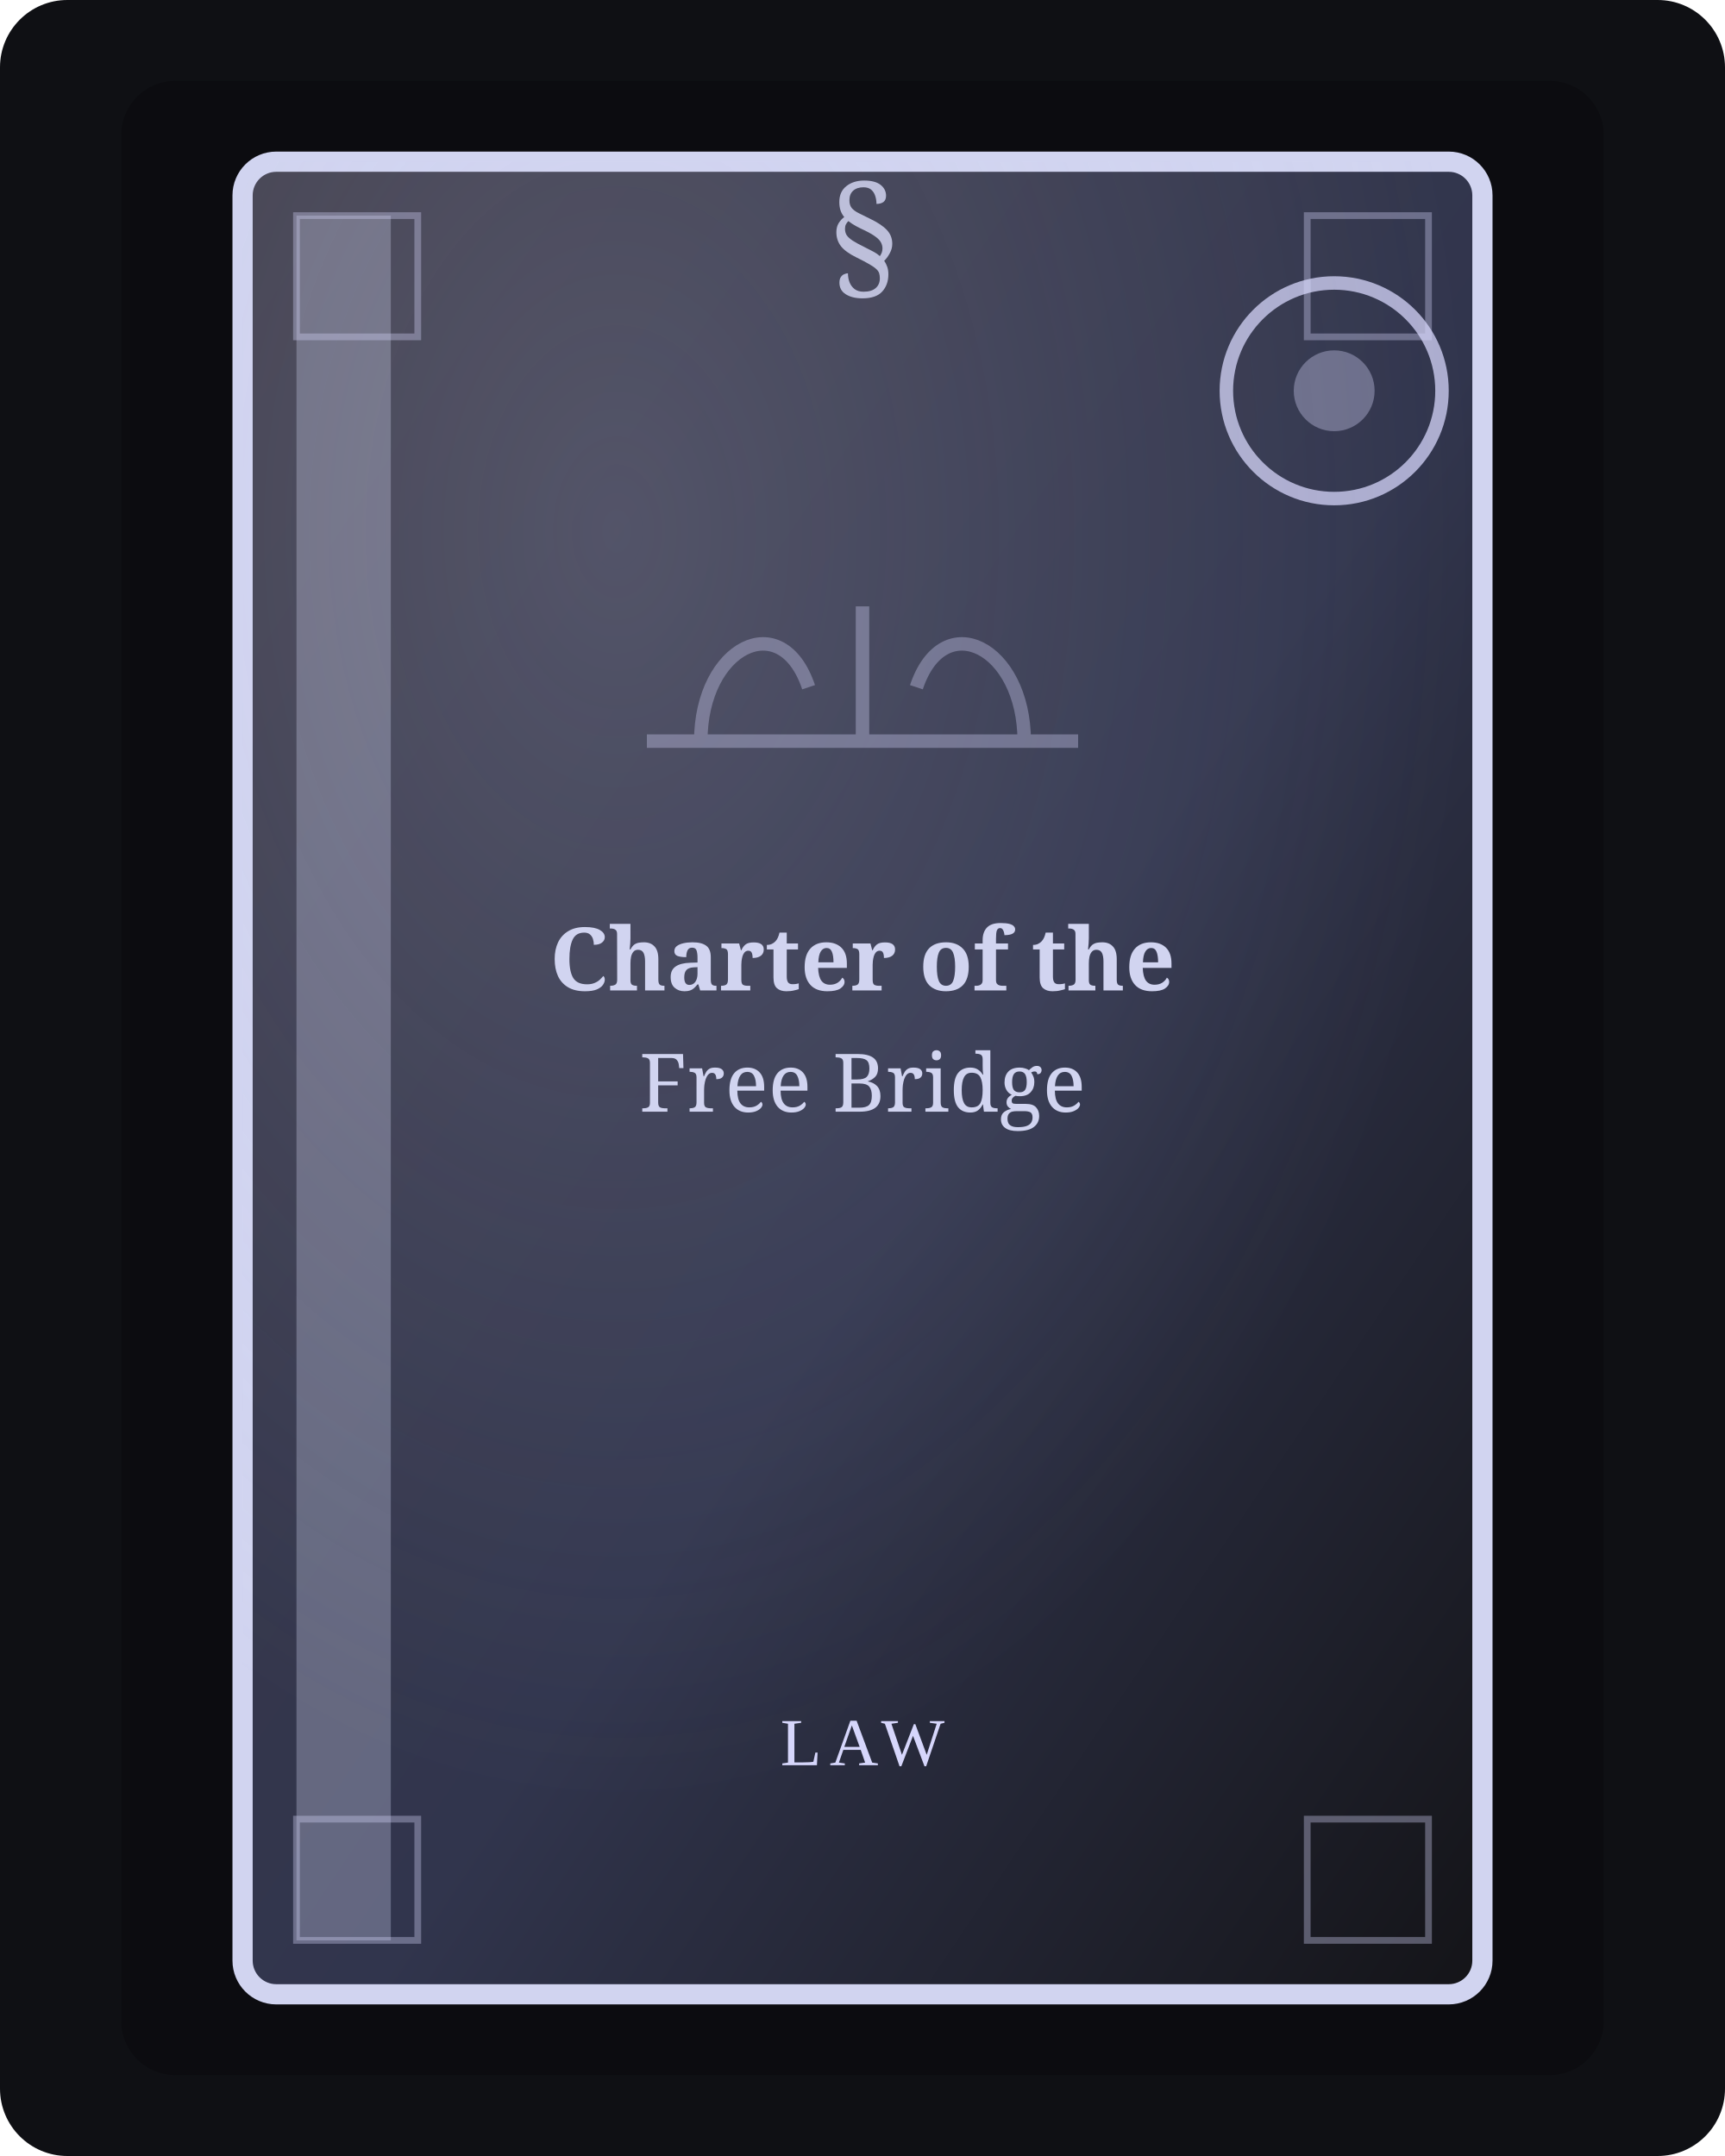
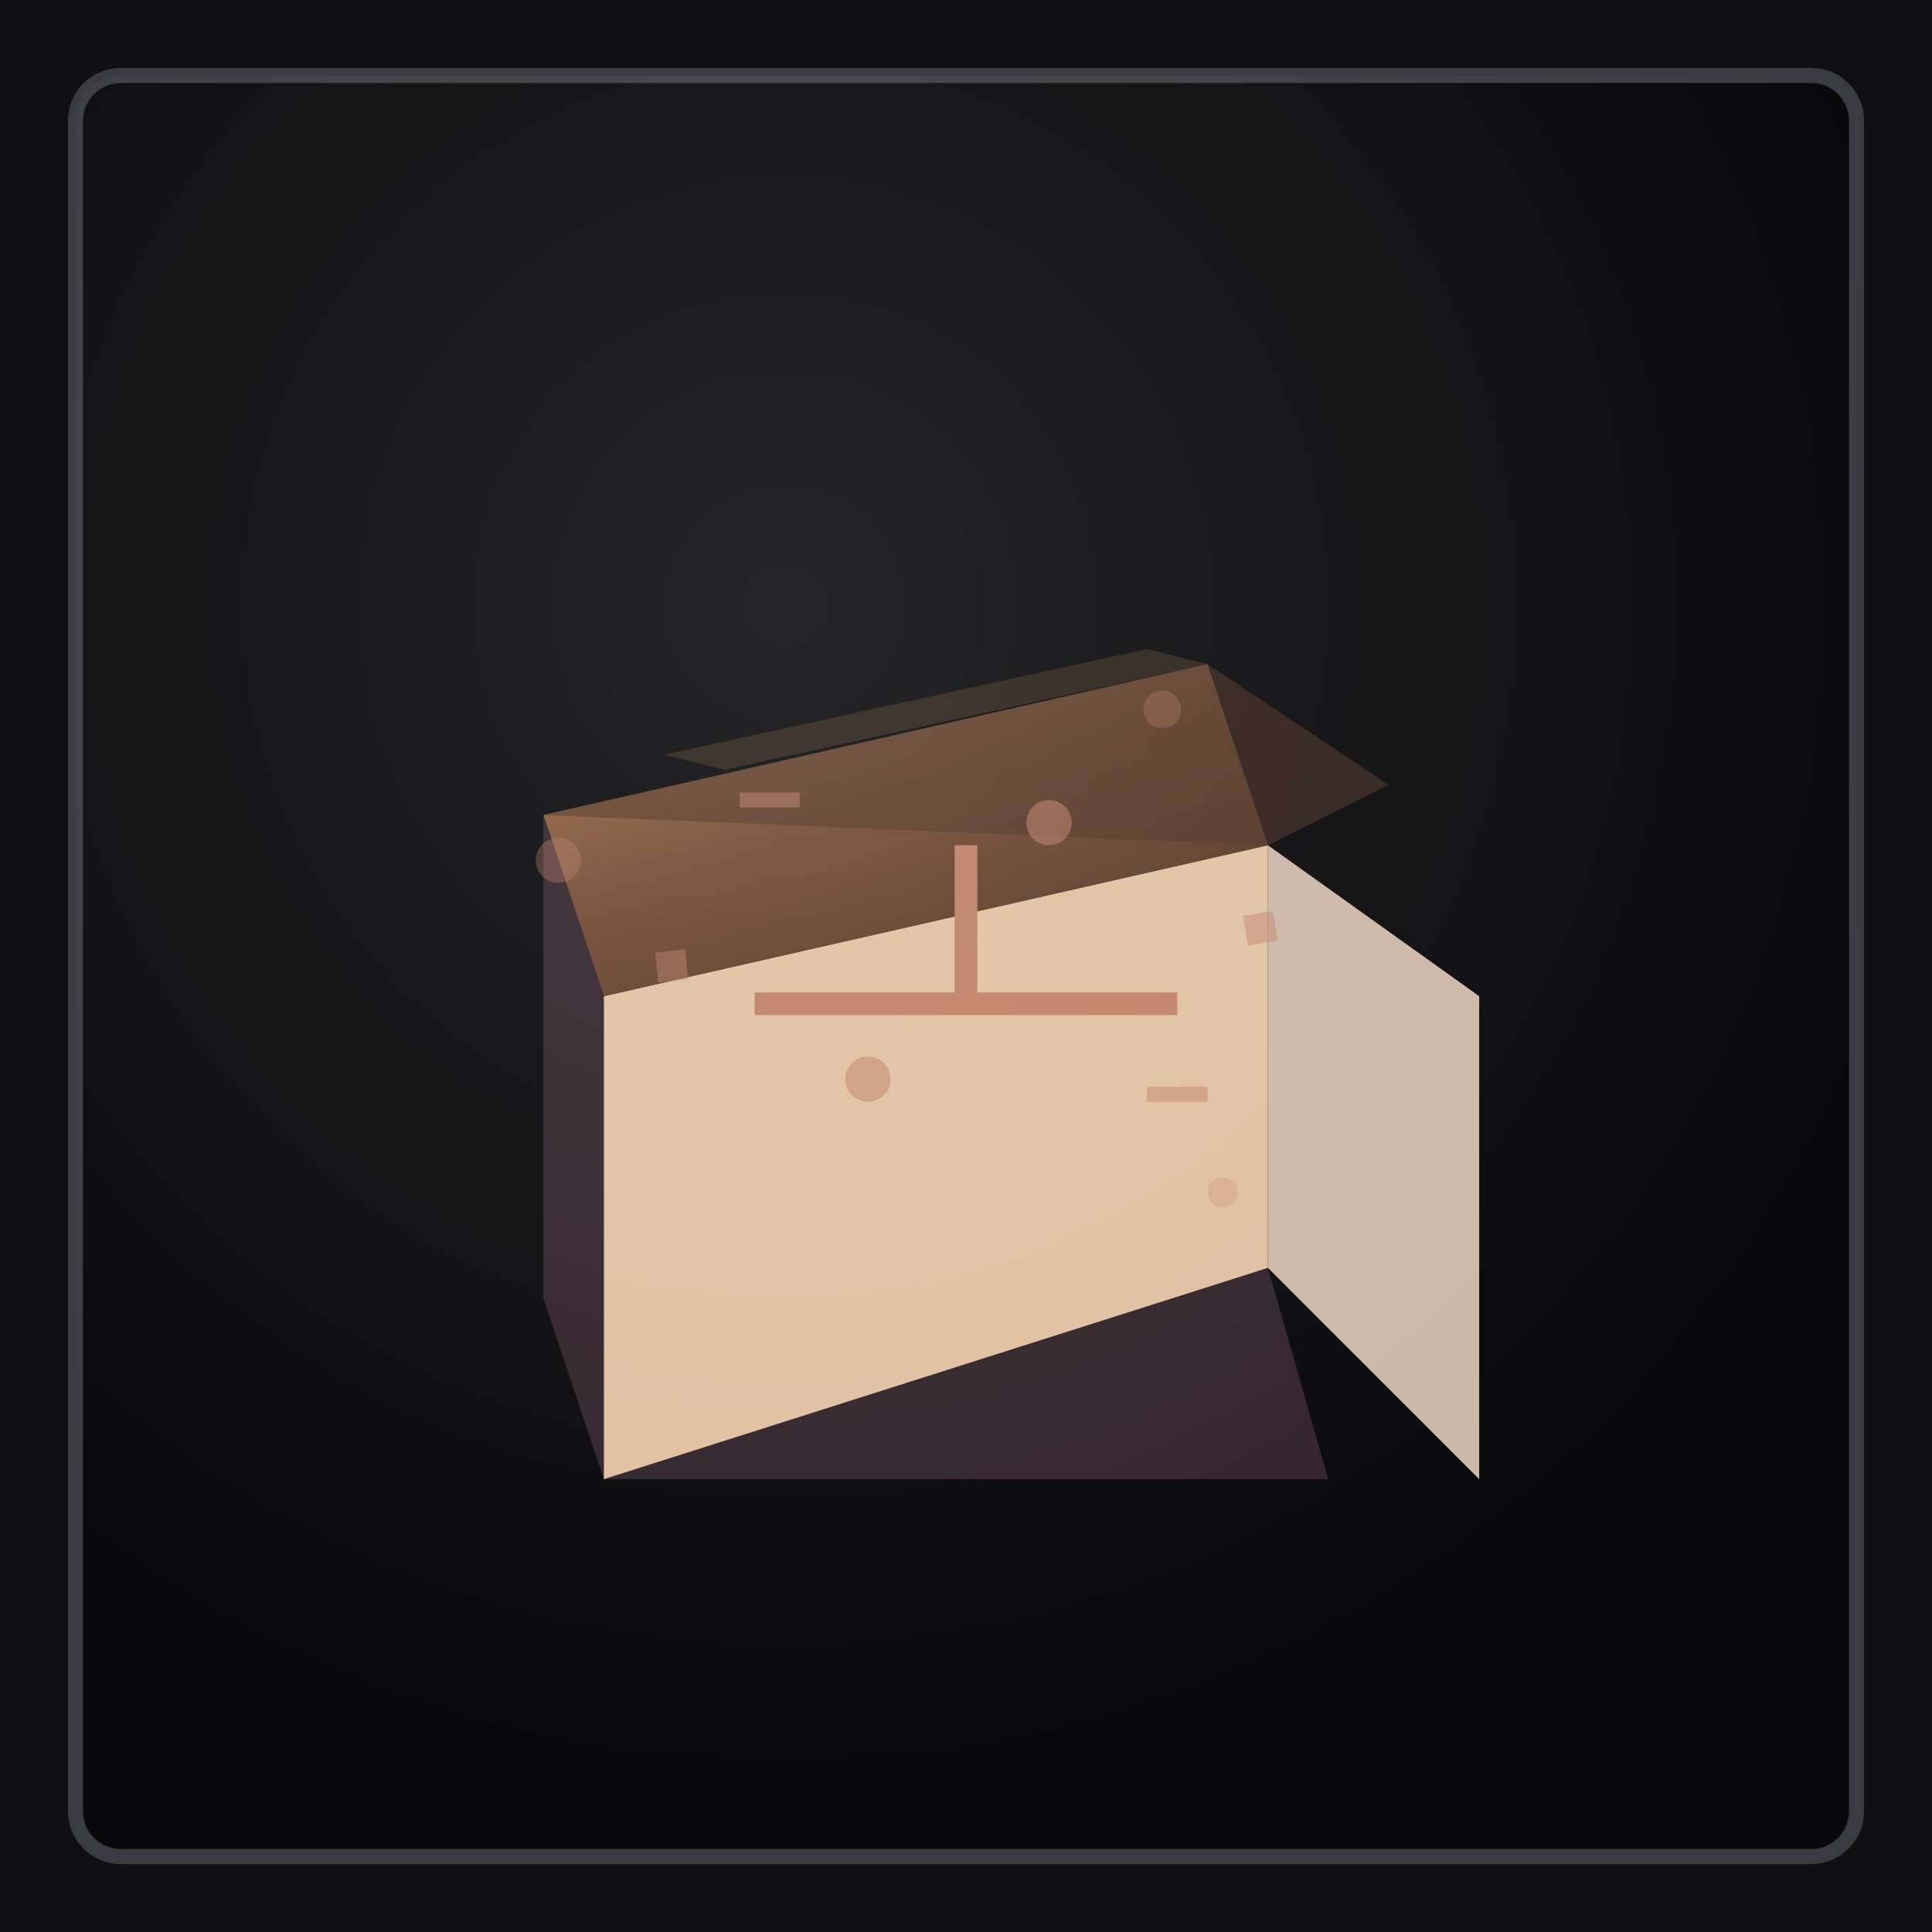
- <svg xmlns="http://www.w3.org/2000/svg" width="256" height="320" viewBox="0 0 256 320" role="img" aria-label="Charter of the Free Bridge">
+ <svg xmlns="http://www.w3.org/2000/svg" width="256" height="256" viewBox="0 0 256 256" role="img" aria-label="Charter of the Free Bridge">
  <defs>
-     <linearGradient id="g-charter-of-the-free-bridge" x1="0" y1="0" x2="1" y2="1">
-       <stop offset="0%" stop-color="#3d3b49" />
-       <stop offset="55%" stop-color="#31354d" />
-       <stop offset="100%" stop-color="#141418" />
+     <linearGradient id="cover-charter-of-the-free-bridge" x1="0.15" y1="0" x2="0.85" y2="1">
+       <stop offset="0%" stop-color="#a07048" />
+       <stop offset="45%" stop-color="#704830" />
+       <stop offset="100%" stop-color="#4a3020" />
    </linearGradient>
-     <radialGradient id="shine-charter-of-the-free-bridge" cx="30%" cy="20%" r="70%">
-       <stop offset="0%" stop-color="#d1d4f0" stop-opacity="0.18" />
-       <stop offset="100%" stop-color="#d1d4f0" stop-opacity="0" />
+     <radialGradient id="glow-charter-of-the-free-bridge" cx="40%" cy="30%" r="65%">
+       <stop offset="0%" stop-color="#ffffff" stop-opacity="0.12" />
+       <stop offset="100%" stop-color="#ffffff" stop-opacity="0" />
    </radialGradient>
  </defs>
-   <rect width="256" height="320" rx="10" fill="#0f1014" />
-   <rect x="18" y="12" width="220" height="296" rx="8" fill="#090a0d" opacity="0.55" />
-   <rect x="36" y="24" width="184" height="272" rx="5" fill="url(#g-charter-of-the-free-bridge)" stroke="#d1d4f0" stroke-width="3" />
-   <rect x="44" y="32" width="14" height="256" fill="#d1d4f0" opacity="0.32" />
-   <circle cx="198" cy="58" r="16" fill="none" stroke="#d6d6fb" stroke-width="2" opacity="0.75" />
-   <circle cx="198" cy="58" r="6" fill="#d6d6fb" opacity="0.35" />
-   <rect x="36" y="24" width="184" height="272" rx="6" fill="url(#shine-charter-of-the-free-bridge)" pointer-events="none" />
-   <g transform="translate(0,-2)">
-     <g opacity="0.34" fill="none" stroke="#d6d6fb" stroke-width="2">
-       <path d="M96 112 L160 112" />
-       <path d="M128 112 L128 92" />
-       <path d="M104 112 C104 98, 116 92, 120 104" />
-       <path d="M152 112 C152 98, 140 92, 136 104" />
-     </g>
+   <rect width="256" height="256" fill="#101012" />
+   <rect x="10" y="10" width="236" height="236" rx="6" fill="#08080a" stroke="#3a3a42" stroke-width="2" />
+   <g>
+     <polygon points="88,168 168,168 176,196 80,196" fill="#312329" />
+     <polygon points="168,112 196,132 196,196 168,168" fill="#ccb6a7" />
+     <polygon points="80,132 168,112 168,168 80,196" fill="#e0c0a0" />
+     <polygon points="72,108 160,88 168,112 80,132" fill="url(#cover-charter-of-the-free-bridge)" />
+     <polygon points="160,88 184,104 168,112 72,108" fill="#4a3020" opacity="0.55" />
+     <path d="M72 108 L80 132 L80 196 L72 172 Z" fill="#312329" />
+     <path d="M88 100 L152 86 L160 88 L96 102 Z" fill="#a07048" opacity="0.22" />
+     <path d="M100 133 L156 133 M128 133 L128 112" fill="none" stroke="#be7f66" stroke-width="3" />
+     <circle cx="139" cy="109" r="3" fill="#be7f66" opacity="0.55" />
+     <rect x="165" y="121" width="4" height="4" fill="#be7f66" opacity="0.45" transform="rotate(351 167 123)" />
+     <path d="M152 145 L160 145" stroke="#be7f66" stroke-width="2" opacity="0.5" />
+     <circle cx="115" cy="143" r="3" fill="#be7f66" opacity="0.55" />
+     <rect x="87" y="126" width="4" height="4" fill="#be7f66" opacity="0.45" transform="rotate(174 89 128)" />
+     <path d="M98 106 L106 106" stroke="#be7f66" stroke-width="2" opacity="0.5" />
+     <circle cx="74" cy="114" r="3" fill="#be7f66" opacity="0.35" />
+     <circle cx="154" cy="94" r="2.5" fill="#be7f66" opacity="0.3" />
+     <circle cx="162" cy="158" r="2" fill="#be7f66" opacity="0.28" />
  </g>
-   <rect x="44" y="32" width="18" height="18" fill="none" stroke="#d6d6fb" opacity="0.35" />
-   <rect x="194" y="32" width="18" height="18" fill="none" stroke="#d6d6fb" opacity="0.35" />
-   <rect x="44" y="270" width="18" height="18" fill="none" stroke="#d6d6fb" opacity="0.35" />
-   <rect x="194" y="270" width="18" height="18" fill="none" stroke="#d6d6fb" opacity="0.35" />
-   <text x="128" y="147" text-anchor="middle" fill="#d1d4f0" font-family="Georgia, serif" font-size="13" font-weight="700">Charter of the</text>
-   <text x="128" y="165" text-anchor="middle" fill="#d1d4f0" font-family="Georgia, serif" font-size="12">Free Bridge</text>
-   <text x="128" y="183" text-anchor="middle" fill="#d1d4f0" font-family="Georgia, serif" font-size="11" />
-   <text x="128" y="262" text-anchor="middle" fill="#d6d6fb" font-size="10" letter-spacing="1.2">LAW</text>
-   <text x="128" y="42" text-anchor="middle" fill="#d1d4f0" font-family="Georgia, serif" font-size="20" opacity="0.85">§</text>
+   <rect x="10" y="10" width="236" height="236" rx="6" fill="url(#glow-charter-of-the-free-bridge)" pointer-events="none" />
</svg>
